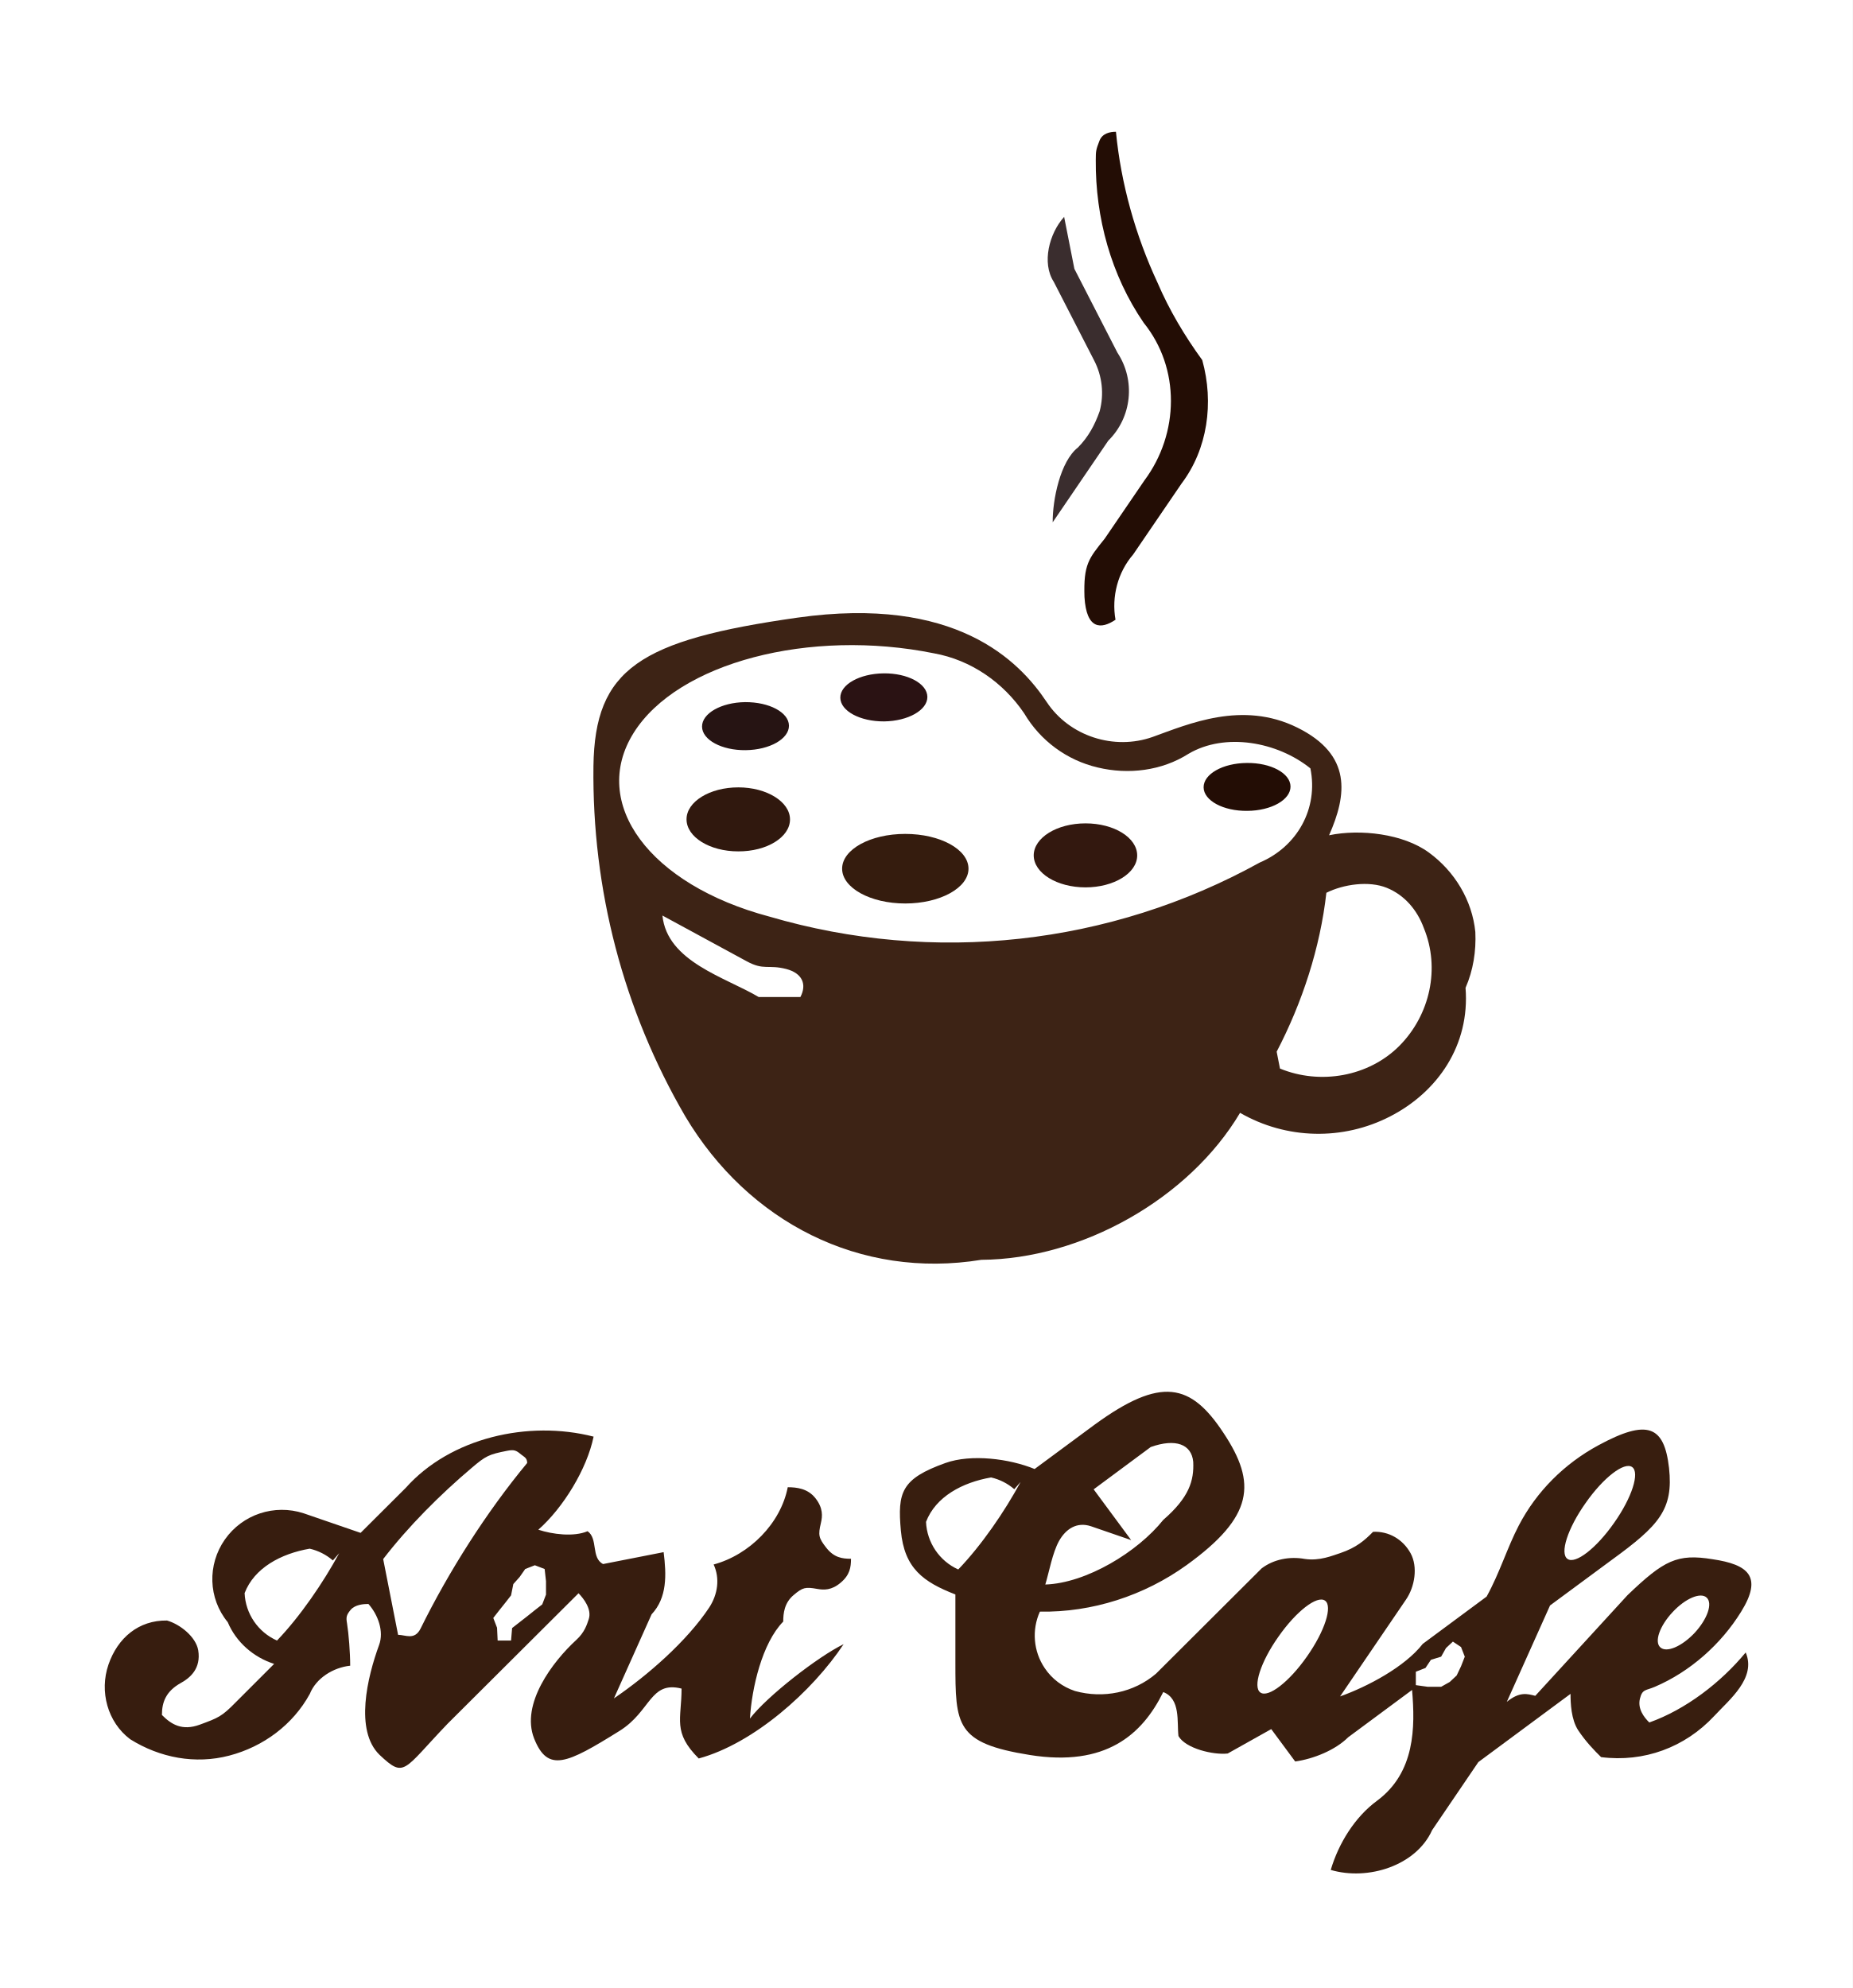
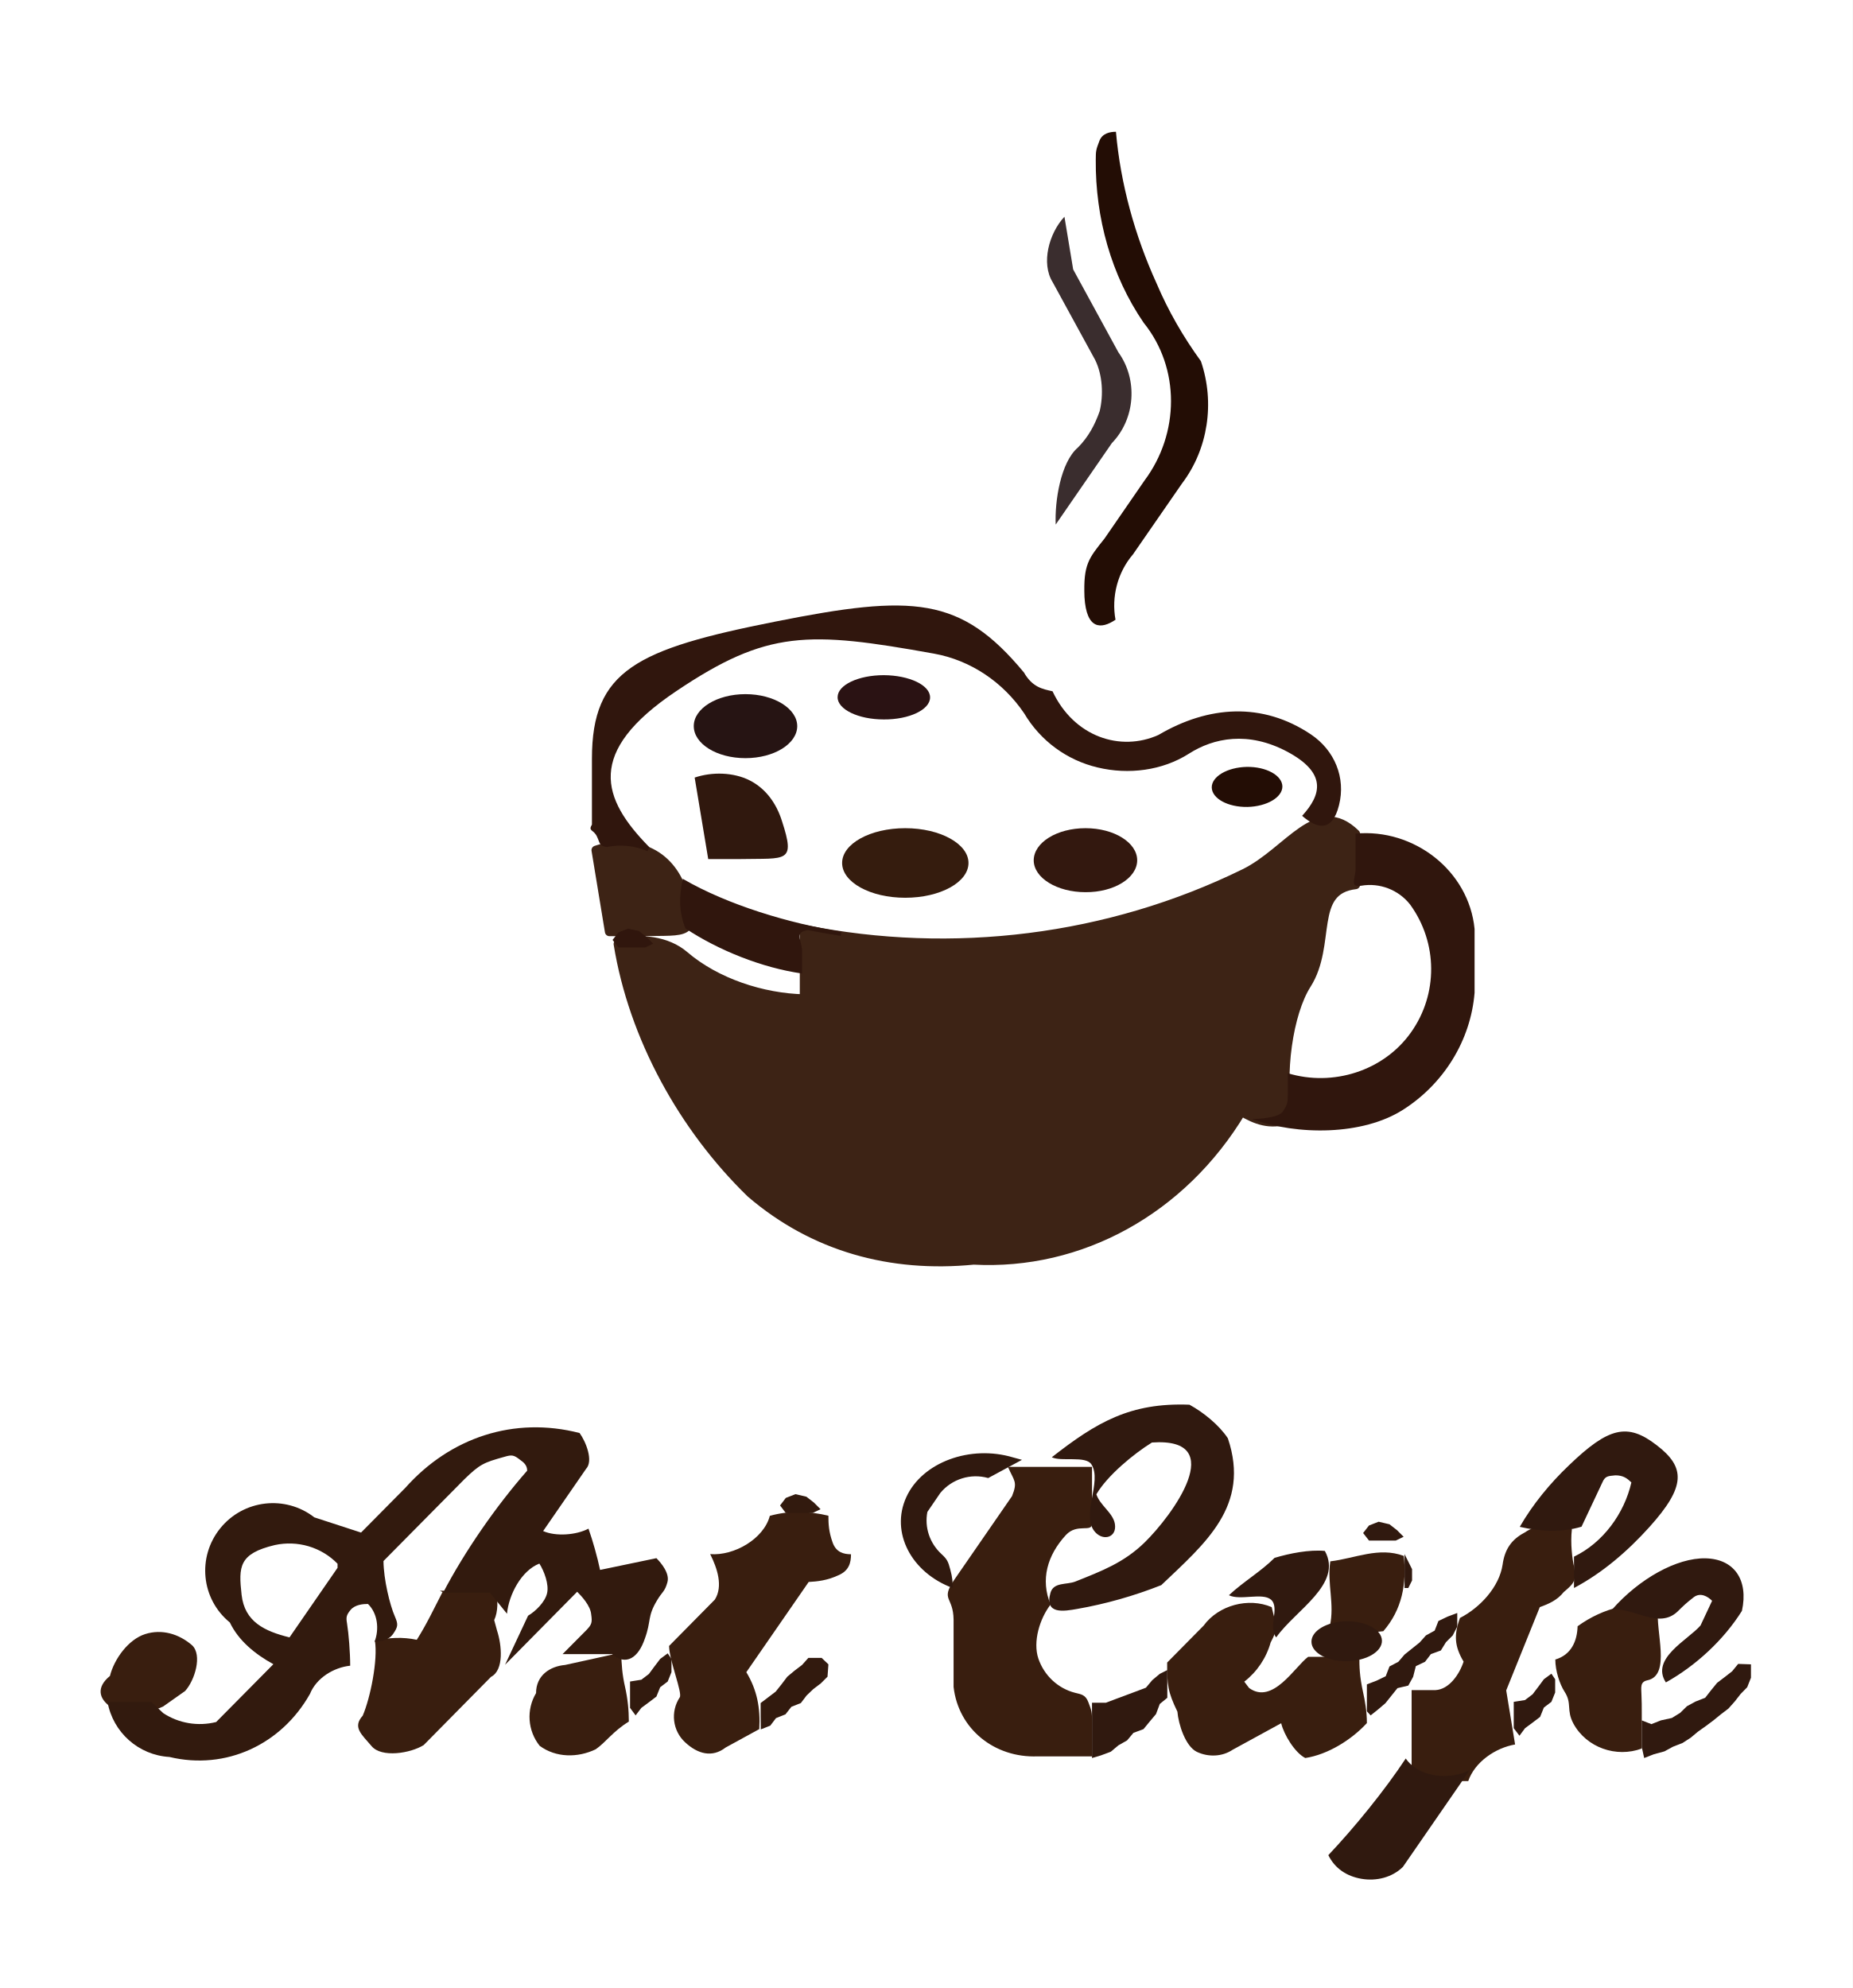
<svg xmlns="http://www.w3.org/2000/svg" viewBox="0 0 123 132" width="123" height="132">
  <rect width="100%" height="100%" fill="#ffffff" />
-   <path data-region="0" d="M88.24 55.46C90.31 55.03 93.17 55.36 94.87 56.61C96.58 57.86 97.74 59.78 97.95 61.88C98.01 63.15 97.81 64.43 97.30 65.59C97.60 69.40 95.45 72.50 92.31 74.12C89.16 75.75 85.40 75.66 82.33 73.89C78.94 79.60 71.80 83.61 65.15 83.65C57.09 84.96 49.68 81.14 45.50 74.13C41.38 67.06 39.30 59.05 39.40 50.87C39.49 44.41 42.47 42.50 52.95 41.01C63.43 39.53 67.66 43.86 69.49 46.61C71.00 48.89 73.97 49.84 76.53 48.93C78.90 48.08 82.47 46.50 86.13 48.31C89.79 50.12 89.42 52.79 88.24 55.46ZM87.00 51.02C84.81 49.25 81.33 48.62 78.91 50.05C77.13 51.18 74.92 51.45 72.88 50.96C70.83 50.48 69.07 49.18 68.00 47.37C66.61 45.31 64.46 43.82 62.01 43.38C53.76 41.71 45.00 43.99 42.07 48.66C39.14 53.34 43.11 58.74 51.08 60.86C61.99 64.06 73.69 62.77 83.64 57.27C86.13 56.21 87.54 53.68 87.00 51.02ZM50.37 66.20L53.14 66.20C53.58 65.36 53.27 64.62 52.20 64.34C50.99 64.03 50.72 64.45 49.58 63.83L43.98 60.79C44.29 63.86 48.17 64.89 50.37 66.20ZM88.06 59.28C87.65 62.93 86.46 66.57 84.76 69.83L84.98 70.95C87.65 72.05 90.87 71.49 92.91 69.44C94.94 67.39 95.63 64.29 94.53 61.62C94.09 60.42 93.25 59.43 92.07 58.95C90.89 58.47 89.20 58.71 88.06 59.28Z" fill="#3d2315" fill-rule="evenodd" />
-   <path data-region="1" d="M104.27 112.47L98.15 117.00L95.08 121.52C94.02 123.88 90.82 124.89 88.35 124.16C88.87 122.40 89.95 120.65 91.42 119.57C93.96 117.69 93.96 114.68 93.75 112.21L89.51 115.35C88.65 116.21 87.20 116.79 85.99 116.96L84.40 114.81L81.51 116.43C80.56 116.54 78.71 116.10 78.24 115.27C78.13 114.35 78.40 112.80 77.23 112.35C75.83 115.19 73.40 117.33 68.38 116.53C63.44 115.74 63.43 114.56 63.43 110.37L63.43 105.87C61.30 105.04 60.04 104.14 59.81 101.63C59.58 99.08 59.84 98.19 62.77 97.14C64.48 96.53 67.01 96.85 68.69 97.54L72.68 94.59C77.09 91.38 79.06 91.84 81.24 95.16C83.44 98.48 83.25 100.69 78.78 103.92C75.96 105.95 72.51 107.07 69.04 107.01C68.49 108.23 68.61 109.65 69.36 110.76C69.84 111.48 70.55 112.01 71.37 112.28C73.25 112.80 75.27 112.39 76.75 111.13L83.76 104.14C84.56 103.53 85.63 103.33 86.62 103.51C87.62 103.66 88.46 103.29 88.99 103.12C90.05 102.76 90.60 102.28 91.16 101.71C92.21 101.66 93.14 102.21 93.65 103.13C94.15 104.04 93.93 105.37 93.34 106.22L88.97 112.64C90.79 111.99 93.27 110.68 94.46 109.15L98.70 106.01C99.58 104.41 100.06 102.78 100.83 101.30C102.01 99.03 103.86 97.19 106.11 95.97C109.39 94.19 110.49 94.67 110.81 97.47C111.11 100.23 110.15 101.29 107.00 103.58L102.91 106.60L100.04 113.00C100.90 112.30 101.41 112.47 101.93 112.60L108.05 105.92C110.48 103.59 111.35 103.15 113.70 103.53C116.06 103.88 117.05 104.67 115.60 107.01C114.27 109.17 112.21 111.00 109.87 112.00C109.27 112.26 109.04 112.14 108.88 112.78C108.71 113.45 109.14 114.02 109.50 114.37C111.92 113.51 114.26 111.71 115.90 109.72C116.62 111.41 114.84 112.83 113.81 113.94C111.86 116.03 109.14 117.03 106.30 116.67C105.84 116.22 105.28 115.64 104.78 114.89C104.31 114.17 104.27 113.09 104.27 112.47ZM67.34 98.88C66.90 98.50 66.37 98.23 65.80 98.10C63.89 98.43 62.12 99.38 61.48 101.05C61.54 102.42 62.37 103.65 63.62 104.21C65.16 102.61 66.71 100.35 67.76 98.40ZM75.10 102.26L72.43 101.34C71.49 101.03 70.76 101.52 70.31 102.32C69.87 103.12 69.66 104.35 69.40 105.21C72.12 105.12 75.53 103.05 77.23 100.92C78.96 99.42 79.28 98.30 79.22 97.06C79.11 95.90 78.06 95.49 76.40 96.08L72.61 98.89L75.10 102.26ZM86.77 109.99C85.59 111.68 84.20 112.75 83.68 112.38C83.16 112.02 83.69 110.35 84.88 108.67C86.06 106.98 87.45 105.91 87.97 106.28C88.49 106.64 87.96 108.30 86.77 109.99ZM94.00 111.00L94.00 111.89L94.79 112.00L95.68 112.00L96.25 111.68L96.71 111.25L97.00 110.64L97.25 110.00L97.00 109.36L96.46 109.00L96.00 109.43L95.68 110.00L95.00 110.21L94.64 110.75L94.00 111.00ZM107.16 101.12C105.98 102.81 104.59 103.88 104.07 103.51C103.54 103.15 104.08 101.48 105.27 99.80C106.45 98.11 107.84 97.04 108.36 97.41C108.88 97.77 108.35 99.44 107.16 101.12ZM112.51 108.42C111.65 109.33 110.64 109.76 110.23 109.38C109.82 109.01 110.19 107.96 111.04 107.05C111.89 106.13 112.91 105.70 113.31 106.08C113.72 106.46 113.36 107.50 112.51 108.42Z" fill="#381e0f" fill-rule="evenodd" />
-   <path data-region="2" d="M35.74 101.57C36.68 101.88 38.10 102.06 39.01 101.67C39.72 102.16 39.23 103.44 40.04 103.85L44.06 103.06C44.25 104.57 44.30 106.08 43.26 107.19L40.76 112.77C42.99 111.25 45.60 108.98 47.09 106.73C47.65 105.87 47.81 104.81 47.38 103.88C49.75 103.24 51.83 101.16 52.30 98.75C52.89 98.75 53.63 98.83 54.14 99.48C54.65 100.13 54.61 100.67 54.50 101.13C54.31 101.93 54.35 102.12 54.86 102.77C55.37 103.42 55.91 103.50 56.50 103.50C56.50 104.07 56.42 104.58 55.81 105.09C55.21 105.60 54.70 105.58 54.25 105.50C53.47 105.36 53.29 105.40 52.69 105.91C52.08 106.42 52.00 107.11 52.00 107.67C50.59 109.11 49.91 112.10 49.79 114.11C50.93 112.62 54.32 109.99 56.01 109.17C53.93 112.31 50.03 115.77 46.39 116.76C44.64 115.01 45.25 114.16 45.25 112.12C43.15 111.59 43.22 113.63 41.13 114.93C37.63 117.11 36.37 117.72 35.46 115.43C34.56 113.14 36.69 110.33 38.26 108.89C38.82 108.38 38.97 107.86 39.09 107.50C39.30 106.85 38.75 106.14 38.41 105.79L29.72 114.45C26.74 117.56 26.88 118.10 25.20 116.52C23.53 114.90 24.39 111.35 25.17 109.22C25.50 108.32 25.10 107.22 24.46 106.50C24.14 106.50 23.58 106.54 23.28 106.89C22.99 107.24 22.97 107.39 23.04 107.79C23.15 108.47 23.25 109.73 23.25 110.60C22.13 110.72 20.99 111.42 20.57 112.47C19.45 114.52 17.48 115.98 15.22 116.57C12.97 117.16 10.62 116.72 8.64 115.48C7.14 114.35 6.59 112.31 7.20 110.53C7.81 108.75 9.21 107.57 11.09 107.60C11.96 107.85 13.00 108.68 13.16 109.57C13.36 110.79 12.62 111.41 12.00 111.75C11.04 112.29 10.75 112.99 10.75 113.87C11.37 114.50 12.09 114.94 13.25 114.52C14.50 114.06 14.72 113.98 15.65 113.03L18.20 110.48C16.83 110.04 15.68 109.04 15.12 107.71C13.82 106.13 13.76 103.89 14.93 102.22C16.10 100.55 18.22 99.85 20.16 100.48L23.94 101.78L26.93 98.80C29.90 95.46 35.08 94.28 39.41 95.39C38.97 97.54 37.39 100.12 35.74 101.57ZM22.10 103.61C21.66 103.23 21.13 102.96 20.56 102.83C18.65 103.16 16.88 104.11 16.24 105.78C16.30 107.15 17.13 108.37 18.39 108.93C19.92 107.34 21.47 105.07 22.52 103.13ZM35.00 97.14C35.00 96.80 34.80 96.74 34.59 96.57C34.27 96.30 34.13 96.24 33.67 96.33C32.45 96.57 32.25 96.67 31.31 97.47C29.23 99.23 27.10 101.36 25.44 103.52L26.43 108.55C26.92 108.55 27.52 108.93 27.92 108.14C29.80 104.33 32.29 100.41 35.00 97.14ZM32.75 107.43L33.00 108.08L33.04 108.93L33.93 108.93L34.00 108.10L34.50 107.71L35.00 107.32L35.50 106.92L36.00 106.53L36.25 105.88L36.25 104.99L36.16 104.18L35.51 103.93L34.87 104.18L34.50 104.71L34.08 105.18L33.93 105.93L33.54 106.43L33.14 106.93L32.75 107.43Z" fill="#371d0f" fill-rule="evenodd" />
-   <path data-region="3" d="M74.06 41.15C73.11 41.79 72.13 41.82 72.00 39.64C71.93 37.47 72.28 37.09 73.34 35.77L75.98 31.90C78.30 28.78 78.37 24.45 75.93 21.43C73.77 18.28 72.72 14.45 72.75 10.62C72.75 10.02 72.77 9.93 72.99 9.36C73.18 8.85 73.69 8.75 74.09 8.75C74.42 12.19 75.39 15.64 76.85 18.77C77.63 20.59 78.65 22.30 79.82 23.91C80.61 26.75 80.17 29.82 78.45 32.10L75.23 36.82C74.21 38.00 73.79 39.62 74.06 41.15Z" fill="#230d05" fill-rule="evenodd" />
-   <path data-region="4" d="M69.89 34.68C69.88 33.19 70.39 30.63 71.57 29.71C72.26 29.01 72.68 28.23 73.01 27.30C73.31 26.17 73.18 24.97 72.64 23.93L69.96 18.71C69.15 17.46 69.66 15.49 70.65 14.40L71.33 17.85L74.19 23.42C75.40 25.26 75.15 27.71 73.58 29.26L69.89 34.68Z" fill="#3a2d2e" fill-rule="evenodd" />
-   <path data-region="5" d="M64.30 57.68C64.30 58.95 62.42 59.99 60.10 59.99C57.78 59.99 55.91 58.95 55.91 57.68C55.91 56.40 57.78 55.37 60.10 55.37C62.42 55.37 64.30 56.40 64.30 57.68Z" fill="#351c0e" fill-rule="evenodd" />
-   <path data-region="6" d="M52.45 54.41C52.45 55.59 50.91 56.54 49.01 56.53C47.12 56.53 45.58 55.58 45.58 54.40C45.58 53.23 47.12 52.28 49.02 52.28C50.91 52.28 52.45 53.24 52.45 54.41Z" fill="#30180e" fill-rule="evenodd" />
-   <path data-region="7" d="M75.50 56.80C75.50 57.97 73.96 58.92 72.07 58.92C70.17 58.92 68.63 57.97 68.63 56.79C68.64 55.62 70.17 54.67 72.07 54.67C73.97 54.67 75.50 55.62 75.50 56.80Z" fill="#33180f" fill-rule="evenodd" />
-   <path data-region="8" d="M49.51 49.81C47.92 49.83 46.62 49.13 46.61 48.25C46.60 47.37 47.88 46.64 49.47 46.62C51.07 46.61 52.37 47.30 52.38 48.18C52.39 49.06 51.10 49.79 49.51 49.81Z" fill="#261413" fill-rule="evenodd" />
-   <path data-region="9" d="M58.70 47.90C57.10 47.91 55.80 47.21 55.79 46.33C55.78 45.45 57.07 44.73 58.66 44.71C60.26 44.69 61.56 45.39 61.57 46.27C61.58 47.15 60.29 47.88 58.70 47.90Z" fill="#2a1213" fill-rule="evenodd" />
-   <path data-region="10" d="M82.81 53.84C81.22 53.86 79.92 53.16 79.91 52.28C79.90 51.40 81.18 50.67 82.78 50.66C84.37 50.64 85.67 51.34 85.68 52.22C85.69 53.10 84.41 53.83 82.81 53.84Z" fill="#230d05" fill-rule="evenodd" />
+   <path data-region="0" d="M40.46 61.86L39.57 56.45C40.71 56.06 42.14 56.08 43.22 56.63C44.31 57.18 45.00 58.18 45.36 59.34C46.28 62.14 45.65 61.79 42.62 61.86L40.46 61.86ZM53.40 66.32L53.40 61.71C63.24 63.69 73.61 62.41 82.62 57.99C85.58 56.54 87.44 52.87 90.00 55.37L90.00 58.74C86.90 59.10 88.45 62.70 86.75 65.37C85.55 67.26 84.95 71.31 85.54 74.31C84.34 74.75 83.34 74.35 82.42 73.80C78.47 80.38 71.71 84.05 64.64 83.67C59.15 84.21 54.04 82.82 49.85 79.23C45.36 74.87 42.04 68.86 41.04 62.68C42.47 62.24 44.29 62.46 45.43 63.44C47.54 65.25 50.62 66.26 53.40 66.32Z" fill="#3d2315" fill-rule="evenodd" stroke="#3d2315" stroke-width="0.6" stroke-linejoin="round" />
+   <path data-region="1" d="M42.99 56.52C42.14 56.15 41.20 56.05 40.29 56.24C39.77 56.17 39.86 56.02 39.63 55.54C39.41 55.07 39.03 55.20 39.30 54.75L39.30 50.37C39.30 44.51 42.26 43.10 51.49 41.27C60.62 39.45 63.78 39.59 67.98 44.65C68.55 45.64 69.22 45.75 69.88 45.90C71.31 48.94 74.40 49.93 76.91 48.80C80.24 46.84 83.82 46.61 87.03 48.76C88.61 49.82 89.36 51.64 88.90 53.46C88.45 55.28 87.44 55.03 86.45 54.17C87.74 52.76 88.10 51.33 85.48 49.92C82.86 48.52 80.57 49.00 78.94 50.04C77.17 51.17 74.92 51.45 72.88 50.96C70.83 50.48 69.07 49.18 68.00 47.37C66.61 45.31 64.46 43.84 62.01 43.40C53.64 41.89 50.94 41.83 44.90 45.89C38.86 49.94 39.94 53.03 43.11 56.25ZM40.67 62.41L41.06 61.91L41.70 61.66L42.42 61.82L42.92 62.21L43.37 62.66L42.84 62.91L41.95 62.91L41.06 62.91L40.67 62.41ZM55.82 62.14C55.09 62.03 54.37 61.90 53.64 61.76C52.71 61.88 53.23 62.43 53.25 63.12L53.25 64.64C50.63 64.27 47.71 63.11 45.50 61.64C45.07 60.52 45.08 59.53 45.33 58.35C48.31 60.09 52.46 61.33 55.86 61.86ZM83.12 74.30C83.50 74.30 84.90 74.24 85.18 73.79C85.47 73.33 85.50 73.23 85.50 72.68L85.50 71.26C88.49 72.17 91.86 71.11 93.67 68.56C95.49 66.01 95.46 62.59 93.62 60.06C92.85 59.08 91.60 58.60 90.38 58.81C89.57 58.96 90.00 58.30 90.00 57.68L90.00 55.35C93.87 54.99 97.52 57.81 97.90 61.68L97.90 65.92C97.64 69.10 95.84 71.97 93.16 73.68C90.48 75.40 86.12 75.40 83.12 74.30Z" fill="#30160d" fill-rule="evenodd" />
+   <path data-region="2" d="M72.50 97.40L72.50 101.17C72.50 101.79 71.51 101.11 70.76 101.93C69.54 103.26 69.06 104.88 69.75 106.54C69.03 107.47 68.56 109.01 68.94 110.13C69.32 111.24 70.23 112.11 71.38 112.40C71.76 112.50 72.07 112.51 72.26 113.03C72.48 113.59 72.50 113.69 72.50 114.29L72.50 116.62L68.88 116.62C66.04 116.73 63.63 114.82 63.31 112.01L63.31 107.54C63.29 106.00 62.45 106.27 63.31 104.96L67.19 99.34C67.58 98.37 67.33 98.35 66.92 97.40L72.50 97.40ZM82.93 112.08C84.50 113.22 85.97 110.66 86.85 110.01L90.25 110.01C90.25 110.64 90.26 111.29 90.50 112.38C90.62 112.90 90.75 113.65 90.75 114.41C89.73 115.52 88.16 116.50 86.66 116.73C85.97 116.38 85.24 115.18 85.06 114.42L81.84 116.18C81.14 116.65 80.22 116.68 79.46 116.32C78.70 115.95 78.24 114.49 78.17 113.65C77.53 112.33 77.48 111.86 77.49 110.39L79.91 107.94C80.90 106.58 82.89 106.05 84.43 106.71C84.69 107.88 84.93 108.01 84.36 109.06C84.07 110.09 83.46 111.00 82.61 111.66ZM88.32 103.67C89.96 103.48 91.54 102.69 93.20 103.31C93.40 105.15 93.09 106.87 91.84 108.31C90.81 108.40 89.05 108.72 88.29 107.96C88.62 106.52 88.10 105.15 88.32 103.67ZM93.72 112.22L95.31 112.22C96.21 112.17 96.89 111.18 97.17 110.33C96.56 109.30 96.52 108.55 96.93 107.43C98.26 106.75 99.54 105.37 99.76 103.89C99.90 102.89 100.33 102.23 101.22 101.76C102.15 101.13 103.35 101.04 104.36 101.54C104.25 102.49 104.39 103.55 104.51 104.05C104.66 104.95 104.52 105.12 103.82 105.71C103.39 106.25 102.82 106.50 102.23 106.71L100.00 112.24L100.59 115.83C99.27 116.06 97.91 117.00 97.48 118.26L93.72 118.26L93.72 112.22ZM110.09 106.84C109.88 108.26 110.98 111.24 109.37 111.57C108.87 111.68 108.97 112.04 108.98 112.55C109.00 113.09 109.00 113.16 109.00 113.70L109.00 116.10C107.31 116.73 105.34 116.04 104.47 114.46C103.97 113.54 104.39 113.11 103.87 112.32C103.55 111.82 103.26 110.94 103.26 110.19C104.34 109.87 104.71 108.94 104.74 107.98C106.45 106.74 108.60 106.21 110.09 106.84Z" fill="#391e0f" fill-rule="evenodd" />
+   <path data-region="3" d="M67.26 96.77L67.85 96.93L65.61 98.14C64.45 97.81 63.20 98.20 62.43 99.13L61.57 100.39C61.37 101.42 61.73 102.47 62.50 103.18C62.87 103.52 62.95 103.67 63.09 104.21C63.24 104.77 63.25 105.03 63.25 105.44C60.50 104.42 59.10 101.75 60.17 99.41C61.23 97.08 64.43 95.92 67.26 96.77ZM69.83 96.76C72.81 94.43 75.04 93.12 78.97 93.27C79.89 93.77 80.94 94.62 81.52 95.50C83.04 100.00 80.00 102.48 77.10 105.25C75.31 105.96 73.41 106.50 71.52 106.83C70.66 106.98 69.33 107.23 69.74 105.77C69.94 105.03 70.83 105.24 71.40 105.01C73.15 104.31 74.61 103.76 75.98 102.43C77.82 100.64 81.66 95.42 76.48 95.78C75.27 96.53 73.52 97.97 72.79 99.22C73.04 99.97 73.90 100.45 74.02 101.19C74.16 102.08 73.27 102.34 72.72 101.74C71.72 100.66 73.20 98.37 72.46 97.23C72.08 96.64 70.46 97.07 69.83 96.76ZM72.50 113.06L73.42 113.06L74.08 112.81L74.75 112.56L75.42 112.31L76.08 112.06L76.50 111.56L77.00 111.14L77.50 110.89L77.50 111.81L77.50 112.73L77.00 113.14L76.75 113.81L76.33 114.31L75.92 114.81L75.25 115.06L74.83 115.56L74.25 115.89L73.75 116.31L73.08 116.56L72.50 116.73L72.50 115.81L72.50 114.89L72.50 113.98L72.50 113.06ZM81.59 105.92C82.55 105.02 83.71 104.35 84.62 103.44C85.62 103.14 86.93 102.88 87.96 102.98C89.17 105.19 86.01 106.90 84.73 108.72C84.17 108.07 84.99 106.74 84.38 106.21C83.81 105.73 82.33 106.29 81.59 105.92ZM89.43 110.30C88.14 110.33 87.08 109.75 87.07 109.02C87.05 108.29 88.09 107.67 89.38 107.65C90.68 107.63 91.74 108.20 91.75 108.94C91.76 109.67 90.72 110.28 89.43 110.30ZM97.58 117.53L93.14 123.96C92.43 124.66 91.38 124.92 90.39 124.75C89.41 124.58 88.63 124.07 88.19 123.18C89.93 121.34 91.94 118.87 93.33 116.76C94.19 118.01 96.23 118.23 97.58 117.53ZM90.50 101.79L90.89 101.29L91.53 101.04L92.25 101.21L92.75 101.60L93.19 102.04L92.67 102.29L91.78 102.29L90.89 102.29L90.50 101.79ZM90.75 111.84L91.40 111.59L92.00 111.30L92.25 110.65L92.84 110.34L93.25 109.86L93.75 109.46L94.25 109.06L94.67 108.59L95.25 108.27L95.50 107.63L96.11 107.34L96.75 107.10L96.75 108.00L96.45 108.59L96.00 109.04L95.66 109.59L95.00 109.83L94.61 110.34L94.00 110.63L93.82 111.34L93.50 111.92L92.78 112.09L92.38 112.59L91.98 113.09L91.50 113.50L91.00 113.90L90.75 113.63L90.75 112.74L90.75 111.84ZM93.25 103.19L93.50 103.69L93.75 104.19L93.75 104.94L93.50 105.44L93.25 105.44L93.25 104.69L93.25 103.94L93.25 103.19ZM100.50 113.00L101.25 112.88L101.75 112.50L102.13 112.00L102.50 111.50L103.00 111.13L103.25 111.50L103.25 112.38L103.00 113.00L102.50 113.38L102.25 114.00L101.75 114.38L101.25 114.75L100.88 115.25L100.50 114.75L100.50 113.88L100.50 113.00ZM104.50 105.44L104.50 103.36C106.42 102.44 107.84 100.50 108.31 98.43C108.04 98.17 107.78 97.96 107.25 97.96C106.77 98.01 106.57 97.99 106.38 98.44L105.00 101.37C103.68 101.77 102.25 101.69 100.90 101.38C101.77 99.87 102.91 98.49 104.17 97.29C106.80 94.76 108.05 94.46 109.98 95.95C111.92 97.43 111.93 98.70 109.51 101.39C108.07 102.99 106.39 104.44 104.50 105.44ZM110.60 111.71C109.56 110.12 112.07 108.89 112.90 107.93L113.67 106.29C113.38 106.00 112.89 105.71 112.44 106.06C111.92 106.47 111.85 106.54 111.38 107.00C110.12 108.20 108.46 106.72 107.03 106.87C108.83 104.82 111.33 103.43 113.23 103.47C115.13 103.51 116.10 104.89 115.65 106.96C114.44 108.89 112.59 110.60 110.60 111.71ZM109.00 114.23L109.64 114.48L110.27 114.23L111.00 114.07L111.55 113.73L112.00 113.29L112.57 112.98L113.21 112.73L113.60 112.23L114.00 111.74L114.50 111.36L115.00 110.97L115.40 110.48L116.25 110.51L116.25 111.40L116.00 112.03L115.56 112.48L115.17 112.98L114.75 113.45L114.25 113.83L113.76 114.23L113.25 114.61L112.73 114.98L112.25 115.38L111.71 115.73L111.07 115.98L110.50 116.29L109.80 116.48L109.16 116.73L109.00 116.00L109.00 115.11L109.00 114.23Z" fill="#30190f" fill-rule="evenodd" />
+   <path data-region="4" d="M7.30 111.28C7.58 110.15 8.53 108.85 9.64 108.50C10.74 108.15 11.87 108.48 12.75 109.24C13.45 109.89 12.93 111.58 12.29 112.28L10.83 113.31C9.64 113.86 8.19 113.90 7.37 113.35C6.54 112.79 6.39 112.02 7.30 111.28ZM29.20 105.62L32.87 105.62C33.10 106.14 33.06 107.06 32.81 107.57L33.00 108.27C33.31 109.21 33.48 110.89 32.60 111.34L28.13 115.87C27.25 116.42 25.33 116.73 24.67 115.94C24.00 115.15 23.39 114.69 24.08 113.92C24.59 112.74 25.10 110.20 24.89 108.94C25.81 108.73 26.74 108.68 27.67 108.88C28.32 107.86 28.83 106.77 29.38 105.71ZM35.83 115.92C35.03 114.92 34.93 113.52 35.59 112.42C35.59 111.25 36.50 110.64 37.52 110.55L41.25 109.73C41.25 110.46 41.32 111.24 41.50 112.02C41.67 112.76 41.75 113.55 41.75 114.31C40.69 114.96 40.23 115.68 39.55 116.15C38.34 116.73 36.90 116.71 35.83 115.92ZM56.50 103.20C56.50 103.76 56.37 104.30 55.65 104.60C54.92 104.94 54.26 105.01 53.69 105.04L49.55 111.03C50.27 112.22 50.49 113.42 50.41 114.81L48.18 116.03C47.28 116.73 46.32 116.46 45.49 115.69C44.65 114.92 44.50 113.65 45.13 112.70C45.32 112.40 44.44 110.28 44.42 109.29L47.46 106.21C48.02 105.32 47.62 104.13 47.15 103.19C48.73 103.32 50.71 102.18 51.11 100.65C52.40 100.29 53.70 100.33 55.00 100.64C55.00 101.18 55.02 101.70 55.28 102.42C55.51 103.07 56.01 103.20 56.50 103.20Z" fill="#391e0f" fill-rule="evenodd" />
+   <path data-region="5" d="M29.42 105.75C30.87 102.98 32.94 100.00 35.00 97.65C35.00 97.27 34.74 97.08 34.53 96.93C34.12 96.61 33.99 96.58 33.49 96.73C32.12 97.11 31.86 97.22 30.83 98.22L25.46 103.65C25.47 104.86 25.88 106.57 26.22 107.34C26.44 107.85 26.43 108.00 26.12 108.46C25.81 108.93 25.27 109.00 24.87 109.00C25.19 108.17 25.07 107.12 24.43 106.50C24.11 106.50 23.58 106.54 23.28 106.89C22.99 107.24 22.97 107.39 23.04 107.79C23.15 108.47 23.25 109.73 23.25 110.60C22.13 110.72 21.00 111.43 20.58 112.47C18.69 115.83 15.00 117.56 11.25 116.66C9.20 116.54 7.50 115.03 7.14 113.01L10.05 113.01L10.84 113.75C11.87 114.43 13.15 114.64 14.35 114.34L18.15 110.50C16.93 109.83 15.84 108.94 15.26 107.73C13.35 106.17 13.08 103.39 14.62 101.48C16.16 99.57 18.94 99.25 20.87 100.75L23.97 101.76L26.91 98.79C29.89 95.44 34.14 94.03 38.48 95.15C38.90 95.73 39.41 97.00 38.91 97.53L36.06 101.66C36.90 102.03 38.26 101.93 39.07 101.50C39.36 102.31 39.66 103.39 39.84 104.24L43.58 103.46C43.89 103.77 44.48 104.47 44.31 105.06C44.14 105.69 43.96 105.69 43.63 106.25C42.96 107.35 43.25 107.62 42.81 108.81C42.38 110.08 41.56 110.63 40.63 109.83L37.35 109.83L38.90 108.27C39.29 107.87 39.33 107.74 39.25 107.19C39.20 106.61 38.61 105.98 38.32 105.69L33.53 110.54L35.06 107.28C35.57 106.98 36.19 106.36 36.32 105.79C36.46 105.21 36.13 104.32 35.81 103.82C34.62 104.28 33.78 105.88 33.66 107.15L32.53 105.75L29.42 105.75ZM22.41 104.10L22.41 103.83C21.33 102.72 19.75 102.26 18.24 102.59C15.86 103.16 15.83 104.02 16.04 105.89C16.24 107.69 17.57 108.31 19.22 108.72L22.41 104.10ZM41.83 111.65L42.58 111.53L43.08 111.15L43.45 110.65L43.83 110.15L44.33 109.78L44.58 110.15L44.58 111.03L44.33 111.65L43.83 112.03L43.58 112.65L43.08 113.03L42.58 113.40L42.20 113.90L41.83 113.40L41.83 112.53L41.83 111.65ZM50.50 113.08L51.00 112.70L51.50 112.32L51.89 111.83L52.27 111.33L52.75 110.93L53.25 110.55L53.67 110.08L54.55 110.08L55.00 110.51L54.94 111.33L54.50 111.77L54.00 112.15L53.55 112.58L53.17 113.08L52.54 113.33L52.15 113.83L51.52 114.08L51.14 114.58L50.51 114.83L50.50 113.96L50.50 113.08ZM51.79 99.96L52.17 99.46L52.81 99.21L53.54 99.38L54.04 99.77L54.48 100.21L53.95 100.46L53.06 100.46L52.17 100.46L51.79 99.96Z" fill="#321a0e" fill-rule="evenodd" />
+   <path data-region="6" d="M74.06 41.15C73.11 41.79 72.13 41.82 72.00 39.64C71.92 37.47 72.27 37.09 73.33 35.76L75.99 31.90C78.31 28.79 78.37 24.45 75.93 21.43C73.77 18.28 72.72 14.45 72.75 10.62C72.75 10.02 72.77 9.93 72.99 9.36C73.18 8.85 73.69 8.75 74.09 8.75C74.39 12.20 75.35 15.66 76.78 18.80C77.56 20.64 78.56 22.37 79.73 23.98C80.67 26.73 80.21 29.82 78.47 32.11L75.22 36.81C74.20 38.00 73.78 39.62 74.06 41.15Z" fill="#230d05" fill-rule="evenodd" />
+   <path data-region="7" d="M70.09 34.83C70.02 33.31 70.41 30.69 71.57 29.71C72.26 29.01 72.68 28.23 73.01 27.30C73.27 26.21 73.20 24.90 72.71 23.90L69.89 18.74C69.10 17.47 69.65 15.48 70.67 14.39L71.25 17.89L74.25 23.39C75.56 25.21 75.38 27.81 73.82 29.42L70.09 34.83Z" fill="#3a2d2e" fill-rule="evenodd" />
+   <path data-region="8" d="M64.30 57.30C64.30 58.58 62.42 59.61 60.10 59.61C57.78 59.61 55.91 58.58 55.91 57.30C55.91 56.02 57.78 54.99 60.10 54.99C62.42 54.99 64.30 56.03 64.30 57.30Z" fill="#351c0e" fill-rule="evenodd" />
+   <path data-region="9" d="M47.02 57.04L46.12 51.63C47.27 51.24 48.70 51.27 49.78 51.82C50.86 52.37 51.56 53.37 51.92 54.53C52.83 57.32 52.21 56.98 49.18 57.04L47.02 57.04Z" fill="#30180e" fill-rule="evenodd" />
+   <path data-region="10" d="M75.50 57.12C75.50 58.30 73.96 59.25 72.07 59.24C70.17 59.24 68.63 58.29 68.63 57.12C68.64 55.94 70.17 54.99 72.07 54.99C73.97 54.99 75.50 55.95 75.50 57.12Z" fill="#33180f" fill-rule="evenodd" />
+   <path data-region="11" d="M52.93 48.22C52.92 49.39 51.39 50.34 49.49 50.34C47.59 50.34 46.06 49.39 46.06 48.21C46.06 47.04 47.60 46.09 49.49 46.09C51.39 46.09 52.93 47.05 52.93 48.22Z" fill="#261413" fill-rule="evenodd" />
+   <path data-region="12" d="M61.75 46.31C61.75 47.12 60.37 47.78 58.68 47.77C56.98 47.77 55.60 47.10 55.61 46.29C55.61 45.48 56.99 44.83 58.68 44.83C60.38 44.84 61.76 45.50 61.75 46.31Z" fill="#2a1213" fill-rule="evenodd" />
+   <path data-region="13" d="M82.82 53.58C81.53 53.60 80.47 53.03 80.45 52.29C80.44 51.56 81.48 50.95 82.77 50.92C84.06 50.90 85.12 51.48 85.14 52.21C85.15 52.94 84.11 53.55 82.82 53.58Z" fill="#230d05" fill-rule="evenodd" />
</svg>
